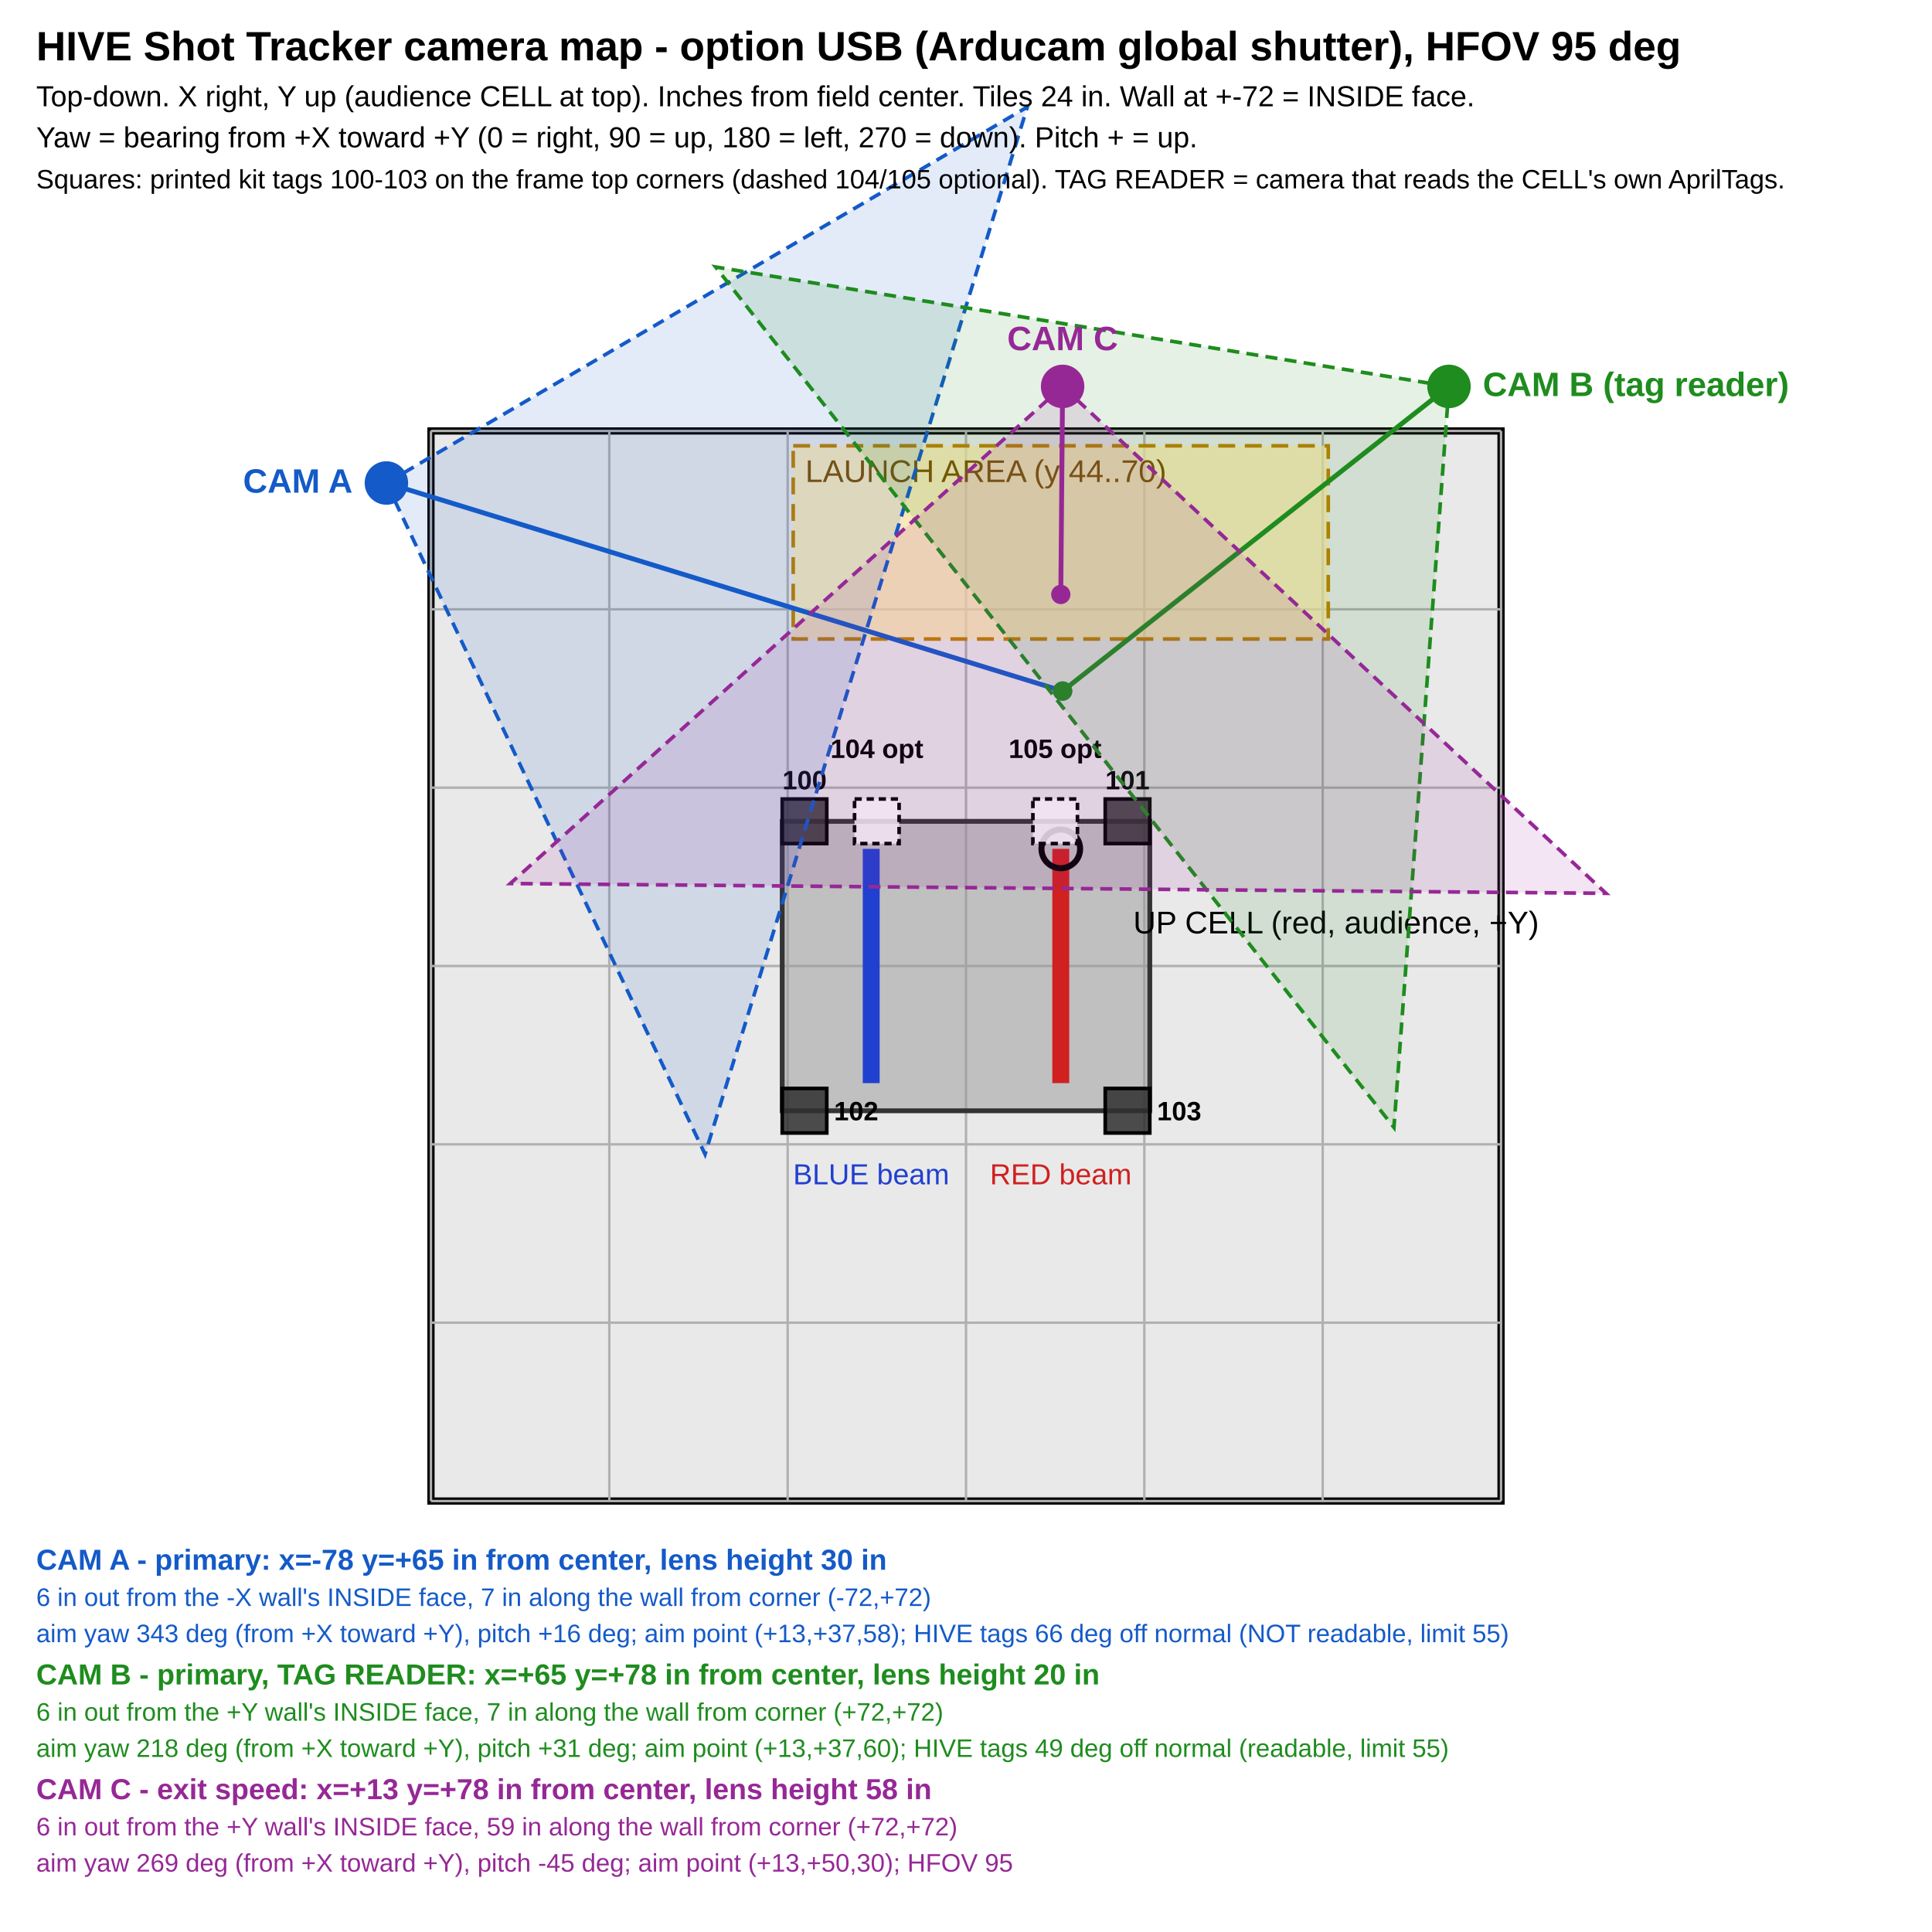
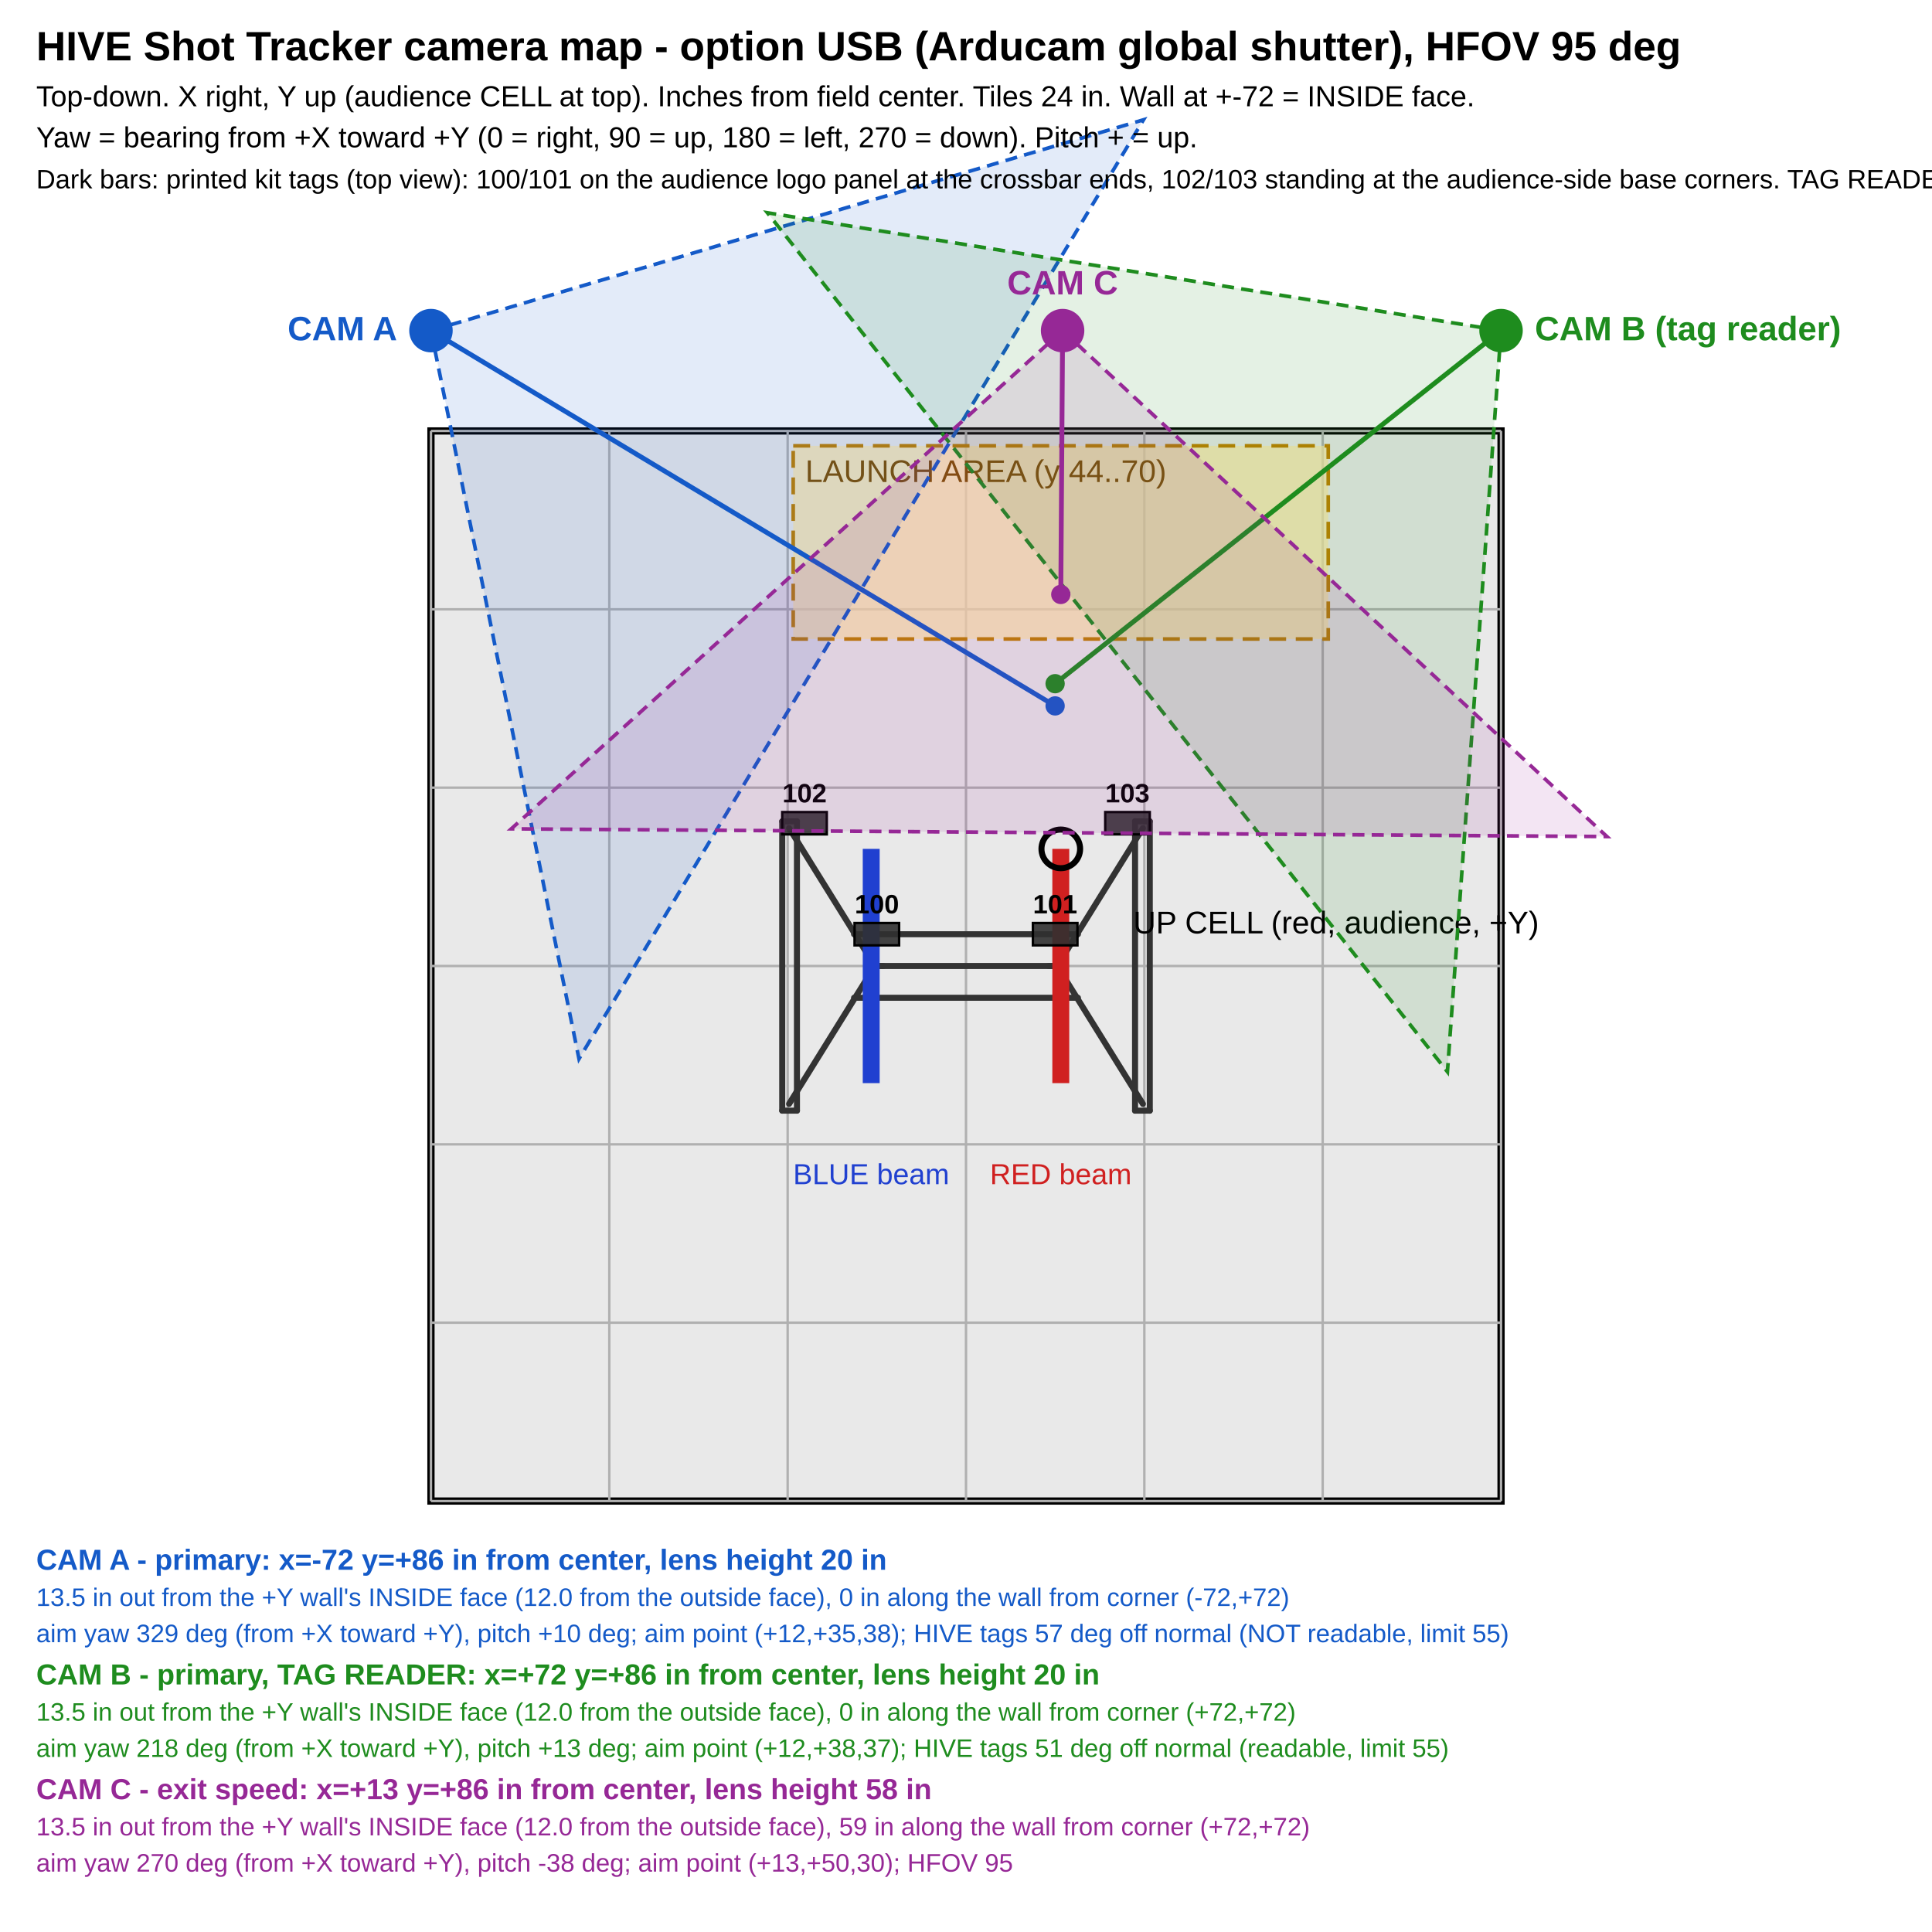
<svg xmlns="http://www.w3.org/2000/svg" width="1600" height="1600" viewBox="0 0 1600 1600" font-family="Arial, sans-serif">
  <rect width="1600" height="1600" fill="#ffffff" />
  <rect x="356.9" y="356.9" width="886.2" height="886.2" fill="#e9e9e9" stroke="#000" stroke-width="6" />
  <line x1="356.9" y1="1243.1" x2="356.9" y2="356.9" stroke="#b0b0b0" stroke-width="2" />
  <line x1="356.9" y1="1243.1" x2="1243.1" y2="1243.1" stroke="#b0b0b0" stroke-width="2" />
  <line x1="504.6" y1="1243.1" x2="504.6" y2="356.9" stroke="#b0b0b0" stroke-width="2" />
  <line x1="356.9" y1="1095.4" x2="1243.1" y2="1095.4" stroke="#b0b0b0" stroke-width="2" />
  <line x1="652.3" y1="1243.1" x2="652.3" y2="356.9" stroke="#b0b0b0" stroke-width="2" />
  <line x1="356.9" y1="947.7" x2="1243.1" y2="947.7" stroke="#b0b0b0" stroke-width="2" />
  <line x1="800.0" y1="1243.1" x2="800.0" y2="356.9" stroke="#b0b0b0" stroke-width="2" />
  <line x1="356.9" y1="800.0" x2="1243.1" y2="800.0" stroke="#b0b0b0" stroke-width="2" />
  <line x1="947.7" y1="1243.1" x2="947.7" y2="356.9" stroke="#b0b0b0" stroke-width="2" />
  <line x1="356.9" y1="652.3" x2="1243.1" y2="652.3" stroke="#b0b0b0" stroke-width="2" />
  <line x1="1095.4" y1="1243.1" x2="1095.4" y2="356.9" stroke="#b0b0b0" stroke-width="2" />
  <line x1="356.9" y1="504.6" x2="1243.1" y2="504.6" stroke="#b0b0b0" stroke-width="2" />
  <line x1="1243.1" y1="1243.1" x2="1243.1" y2="356.9" stroke="#b0b0b0" stroke-width="2" />
  <line x1="356.9" y1="356.9" x2="1243.1" y2="356.9" stroke="#b0b0b0" stroke-width="2" />
  <rect x="656.9" y="369.2" width="443.1" height="160.0" fill="#ffe9a8" fill-opacity="0.7" stroke="#c08000" stroke-width="3" stroke-dasharray="14 8" />
  <text x="666.9" y="399.2" font-size="26" fill="#805000">LAUNCH AREA (y 44..70)</text>
-   <rect x="647.8" y="680.2" width="304.4" height="239.7" fill="#999999" fill-opacity="0.5" stroke="#333" stroke-width="4" />
+   <line x1="647.8" y1="919.8" x2="647.8" y2="680.2" stroke="#333" stroke-width="5" stroke-linecap="round" />
+   <line x1="647.8" y1="680.2" x2="660.0" y2="680.2" stroke="#333" stroke-width="5" stroke-linecap="round" />
+   <line x1="660.0" y1="680.2" x2="660.0" y2="919.8" stroke="#333" stroke-width="5" stroke-linecap="round" />
+   <line x1="660.0" y1="919.8" x2="647.8" y2="919.8" stroke="#333" stroke-width="5" stroke-linecap="round" />
+   <line x1="722.5" y1="803.2" x2="653.5" y2="914.2" stroke="#333" stroke-width="5" stroke-linecap="round" />
+   <line x1="726.2" y1="800.0" x2="722.5" y2="803.2" stroke="#333" stroke-width="5" stroke-linecap="round" />
+   <line x1="722.5" y1="796.8" x2="653.5" y2="685.8" stroke="#333" stroke-width="5" stroke-linecap="round" />
+   <line x1="726.2" y1="800.0" x2="722.5" y2="796.8" stroke="#333" stroke-width="5" stroke-linecap="round" />
+   <line x1="726.2" y1="800.0" x2="731.4" y2="800.0" stroke="#333" stroke-width="5" stroke-linecap="round" />
+   <line x1="952.2" y1="919.8" x2="952.2" y2="680.2" stroke="#333" stroke-width="5" stroke-linecap="round" />
+   <line x1="952.2" y1="680.2" x2="940.0" y2="680.2" stroke="#333" stroke-width="5" stroke-linecap="round" />
+   <line x1="940.0" y1="680.2" x2="940.0" y2="919.8" stroke="#333" stroke-width="5" stroke-linecap="round" />
+   <line x1="940.0" y1="919.8" x2="952.2" y2="919.8" stroke="#333" stroke-width="5" stroke-linecap="round" />
+   <line x1="877.5" y1="803.2" x2="946.5" y2="914.2" stroke="#333" stroke-width="5" stroke-linecap="round" />
+   <line x1="873.8" y1="800.0" x2="877.5" y2="803.2" stroke="#333" stroke-width="5" stroke-linecap="round" />
+   <line x1="877.5" y1="796.8" x2="946.5" y2="685.8" stroke="#333" stroke-width="5" stroke-linecap="round" />
+   <line x1="873.8" y1="800.0" x2="877.5" y2="796.8" stroke="#333" stroke-width="5" stroke-linecap="round" />
+   <line x1="873.8" y1="800.0" x2="868.6" y2="800.0" stroke="#333" stroke-width="5" stroke-linecap="round" />
+   <line x1="726.2" y1="800.0" x2="873.8" y2="800.0" stroke="#333" stroke-width="5" stroke-linecap="round" />
+   <line x1="707.3" y1="826.3" x2="892.7" y2="826.3" stroke="#333" stroke-width="5" stroke-linecap="round" />
+   <line x1="707.3" y1="773.7" x2="892.7" y2="773.7" stroke="#333" stroke-width="5" stroke-linecap="round" />
  <line x1="878.5" y1="897.0" x2="878.5" y2="703.0" stroke="#d02020" stroke-width="14" />
-   <text x="878.5" y="980.8" font-size="24" fill="#d02020" text-anchor="middle">RED beam</text>
+   <text x="878.5" y="980.7" font-size="24" fill="#d02020" text-anchor="middle">RED beam</text>
  <line x1="721.5" y1="897.0" x2="721.5" y2="703.0" stroke="#2040d0" stroke-width="14" />
-   <text x="721.5" y="980.8" font-size="24" fill="#2040d0" text-anchor="middle">BLUE beam</text>
+   <text x="721.5" y="980.7" font-size="24" fill="#2040d0" text-anchor="middle">BLUE beam</text>
  <circle cx="878.5" cy="703.0" r="16" fill="none" stroke="#000" stroke-width="5" />
  <text x="938.5" y="773.0" font-size="26">UP CELL (red, audience, +Y)</text>
-   <rect x="647.8" y="661.7" width="36.9" height="36.9" fill="#303030" fill-opacity="0.85" stroke="#000" stroke-width="3" />
-   <text x="666.3" y="653.7" font-size="22" font-weight="bold" text-anchor="middle">100</text>
-   <rect x="915.3" y="661.7" width="36.9" height="36.9" fill="#303030" fill-opacity="0.85" stroke="#000" stroke-width="3" />
-   <text x="933.7" y="653.7" font-size="22" font-weight="bold" text-anchor="middle">101</text>
-   <rect x="647.8" y="901.4" width="36.9" height="36.9" fill="#303030" fill-opacity="0.85" stroke="#000" stroke-width="3" />
-   <text x="690.7" y="927.8" font-size="22" font-weight="bold" text-anchor="start">102</text>
-   <rect x="915.3" y="901.4" width="36.9" height="36.9" fill="#303030" fill-opacity="0.85" stroke="#000" stroke-width="3" />
-   <text x="958.2" y="927.8" font-size="22" font-weight="bold" text-anchor="start">103</text>
-   <rect x="707.7" y="661.7" width="36.9" height="36.9" fill="#ffffff" fill-opacity="0.85" stroke="#000" stroke-width="3" stroke-dasharray="6 4" />
-   <text x="726.2" y="627.7" font-size="22" font-weight="bold" text-anchor="middle">104 opt</text>
-   <rect x="855.4" y="661.7" width="36.9" height="36.9" fill="#ffffff" fill-opacity="0.85" stroke="#000" stroke-width="3" stroke-dasharray="6 4" />
-   <text x="873.8" y="627.7" font-size="22" font-weight="bold" text-anchor="middle">105 opt</text>
-   <polygon points="320.0,400.0 583.9,955.9 850.8,88.6" fill="#145ac8" fill-opacity="0.12" stroke="#145ac8" stroke-width="3" stroke-dasharray="10 6" />
-   <line x1="320.0" y1="400.0" x2="880.0" y2="572.3" stroke="#145ac8" stroke-width="4" />
-   <circle cx="880.0" cy="572.3" r="8" fill="#145ac8" />
-   <circle cx="320.0" cy="400.0" r="18" fill="#145ac8" />
-   <text x="292.0" y="408.0" font-size="28" font-weight="bold" fill="#145ac8" text-anchor="end">CAM A</text>
-   <text x="30" y="1300" font-size="24" fill="#145ac8" font-weight="bold">CAM A - primary: x=-78 y=+65 in from center, lens height 30 in</text>
-   <text x="30" y="1330" font-size="21" fill="#145ac8" font-weight="normal">6 in out from the -X wall's INSIDE face, 7 in along the wall from corner (-72,+72)</text>
-   <text x="30" y="1360" font-size="21" fill="#145ac8" font-weight="normal">aim yaw 343 deg (from +X toward +Y), pitch +16 deg; aim point (+13,+37,58); HIVE tags 66 deg off normal (NOT readable, limit 55)</text>
-   <polygon points="1200.0,320.0 592.6,221.1 1154.4,933.7" fill="#1e8c1e" fill-opacity="0.12" stroke="#1e8c1e" stroke-width="3" stroke-dasharray="10 6" />
-   <line x1="1200.0" y1="320.0" x2="880.0" y2="572.3" stroke="#1e8c1e" stroke-width="4" />
-   <circle cx="880.0" cy="572.3" r="8" fill="#1e8c1e" />
-   <circle cx="1200.0" cy="320.0" r="18" fill="#1e8c1e" />
-   <text x="1228.0" y="328.0" font-size="28" font-weight="bold" fill="#1e8c1e" text-anchor="start">CAM B (tag reader)</text>
-   <text x="30" y="1395" font-size="24" fill="#1e8c1e" font-weight="bold">CAM B - primary, TAG READER: x=+65 y=+78 in from center, lens height 20 in</text>
-   <text x="30" y="1425" font-size="21" fill="#1e8c1e" font-weight="normal">6 in out from the +Y wall's INSIDE face, 7 in along the wall from corner (+72,+72)</text>
-   <text x="30" y="1455" font-size="21" fill="#1e8c1e" font-weight="normal">aim yaw 218 deg (from +X toward +Y), pitch +31 deg; aim point (+13,+37,60); HIVE tags 49 deg off normal (readable, limit 55)</text>
-   <polygon points="880.0,320.0 422.6,731.7 1330.0,739.8" fill="#962896" fill-opacity="0.12" stroke="#962896" stroke-width="3" stroke-dasharray="10 6" />
-   <line x1="880.0" y1="320.0" x2="878.5" y2="492.3" stroke="#962896" stroke-width="4" />
+   <rect x="707.7" y="764.4" width="36.9" height="18.5" fill="#303030" fill-opacity="0.9" stroke="#000" stroke-width="2" />
+   <text x="726.2" y="756.4" font-size="22" font-weight="bold" text-anchor="middle">100</text>
+   <rect x="855.4" y="764.4" width="36.9" height="18.5" fill="#303030" fill-opacity="0.9" stroke="#000" stroke-width="2" />
+   <text x="873.8" y="756.4" font-size="22" font-weight="bold" text-anchor="middle">101</text>
+   <rect x="647.8" y="672.5" width="36.9" height="18.5" fill="#303030" fill-opacity="0.9" stroke="#000" stroke-width="2" />
+   <text x="666.3" y="664.5" font-size="22" font-weight="bold" text-anchor="middle">102</text>
+   <rect x="915.3" y="672.5" width="36.9" height="18.5" fill="#303030" fill-opacity="0.9" stroke="#000" stroke-width="2" />
+   <text x="933.7" y="664.5" font-size="22" font-weight="bold" text-anchor="middle">103</text>
+   <polygon points="356.9,273.8 479.5,876.9 947.0,99.2" fill="#145ac8" fill-opacity="0.12" stroke="#145ac8" stroke-width="3" stroke-dasharray="10 6" />
+   <line x1="356.9" y1="273.8" x2="873.8" y2="584.6" stroke="#145ac8" stroke-width="4" />
+   <circle cx="873.8" cy="584.6" r="8" fill="#145ac8" />
+   <circle cx="356.9" cy="273.8" r="18" fill="#145ac8" />
+   <text x="328.9" y="281.8" font-size="28" font-weight="bold" fill="#145ac8" text-anchor="end">CAM A</text>
+   <text x="30" y="1300" font-size="24" fill="#145ac8" font-weight="bold">CAM A - primary: x=-72 y=+86 in from center, lens height 20 in</text>
+   <text x="30" y="1330" font-size="21" fill="#145ac8" font-weight="normal">13.5 in out from the +Y wall's INSIDE face (12.0 from the outside face), 0 in along the wall from corner (-72,+72)</text>
+   <text x="30" y="1360" font-size="21" fill="#145ac8" font-weight="normal">aim yaw 329 deg (from +X toward +Y), pitch +10 deg; aim point (+12,+35,38); HIVE tags 57 deg off normal (NOT readable, limit 55)</text>
+   <polygon points="1243.1,273.8 635.5,176.2 1198.7,887.6" fill="#1e8c1e" fill-opacity="0.12" stroke="#1e8c1e" stroke-width="3" stroke-dasharray="10 6" />
+   <line x1="1243.1" y1="273.8" x2="873.8" y2="566.2" stroke="#1e8c1e" stroke-width="4" />
+   <circle cx="873.8" cy="566.2" r="8" fill="#1e8c1e" />
+   <circle cx="1243.1" cy="273.8" r="18" fill="#1e8c1e" />
+   <text x="1271.1" y="281.8" font-size="28" font-weight="bold" fill="#1e8c1e" text-anchor="start">CAM B (tag reader)</text>
+   <text x="30" y="1395" font-size="24" fill="#1e8c1e" font-weight="bold">CAM B - primary, TAG READER: x=+72 y=+86 in from center, lens height 20 in</text>
+   <text x="30" y="1425" font-size="21" fill="#1e8c1e" font-weight="normal">13.5 in out from the +Y wall's INSIDE face (12.0 from the outside face), 0 in along the wall from corner (+72,+72)</text>
+   <text x="30" y="1455" font-size="21" fill="#1e8c1e" font-weight="normal">aim yaw 218 deg (from +X toward +Y), pitch +13 deg; aim point (+12,+38,37); HIVE tags 51 deg off normal (readable, limit 55)</text>
+   <polygon points="880.0,273.8 423.4,686.4 1330.8,692.8" fill="#962896" fill-opacity="0.12" stroke="#962896" stroke-width="3" stroke-dasharray="10 6" />
+   <line x1="880.0" y1="273.8" x2="878.5" y2="492.3" stroke="#962896" stroke-width="4" />
  <circle cx="878.5" cy="492.3" r="8" fill="#962896" />
-   <circle cx="880.0" cy="320.0" r="18" fill="#962896" />
-   <text x="880.0" y="290.0" font-size="28" font-weight="bold" fill="#962896" text-anchor="middle">CAM C</text>
-   <text x="30" y="1490" font-size="24" fill="#962896" font-weight="bold">CAM C - exit speed: x=+13 y=+78 in from center, lens height 58 in</text>
-   <text x="30" y="1520" font-size="21" fill="#962896" font-weight="normal">6 in out from the +Y wall's INSIDE face, 59 in along the wall from corner (+72,+72)</text>
-   <text x="30" y="1550" font-size="21" fill="#962896" font-weight="normal">aim yaw 269 deg (from +X toward +Y), pitch -45 deg; aim point (+13,+50,30); HFOV 95</text>
+   <circle cx="880.0" cy="273.8" r="18" fill="#962896" />
+   <text x="880.0" y="243.8" font-size="28" font-weight="bold" fill="#962896" text-anchor="middle">CAM C</text>
+   <text x="30" y="1490" font-size="24" fill="#962896" font-weight="bold">CAM C - exit speed: x=+13 y=+86 in from center, lens height 58 in</text>
+   <text x="30" y="1520" font-size="21" fill="#962896" font-weight="normal">13.5 in out from the +Y wall's INSIDE face (12.0 from the outside face), 59 in along the wall from corner (+72,+72)</text>
+   <text x="30" y="1550" font-size="21" fill="#962896" font-weight="normal">aim yaw 270 deg (from +X toward +Y), pitch -38 deg; aim point (+13,+50,30); HFOV 95</text>
  <text x="30" y="50" font-size="34" font-weight="bold">HIVE Shot Tracker camera map - option USB (Arducam global shutter), HFOV 95 deg</text>
  <text x="30" y="88" font-size="24">Top-down. X right, Y up (audience CELL at top). Inches from field center. Tiles 24 in. Wall at +-72 = INSIDE face.</text>
  <text x="30" y="122" font-size="24">Yaw = bearing from +X toward +Y (0 = right, 90 = up, 180 = left, 270 = down). Pitch + = up.</text>
-   <text x="30" y="156" font-size="22">Squares: printed kit tags 100-103 on the frame top corners (dashed 104/105 optional). TAG READER = camera that reads the CELL's own AprilTags.</text>
+   <text x="30" y="156" font-size="22">Dark bars: printed kit tags (top view): 100/101 on the audience logo panel at the crossbar ends, 102/103 standing at the audience-side base corners. TAG READER = camera that reads the CELL's own AprilTags.</text>
</svg>
